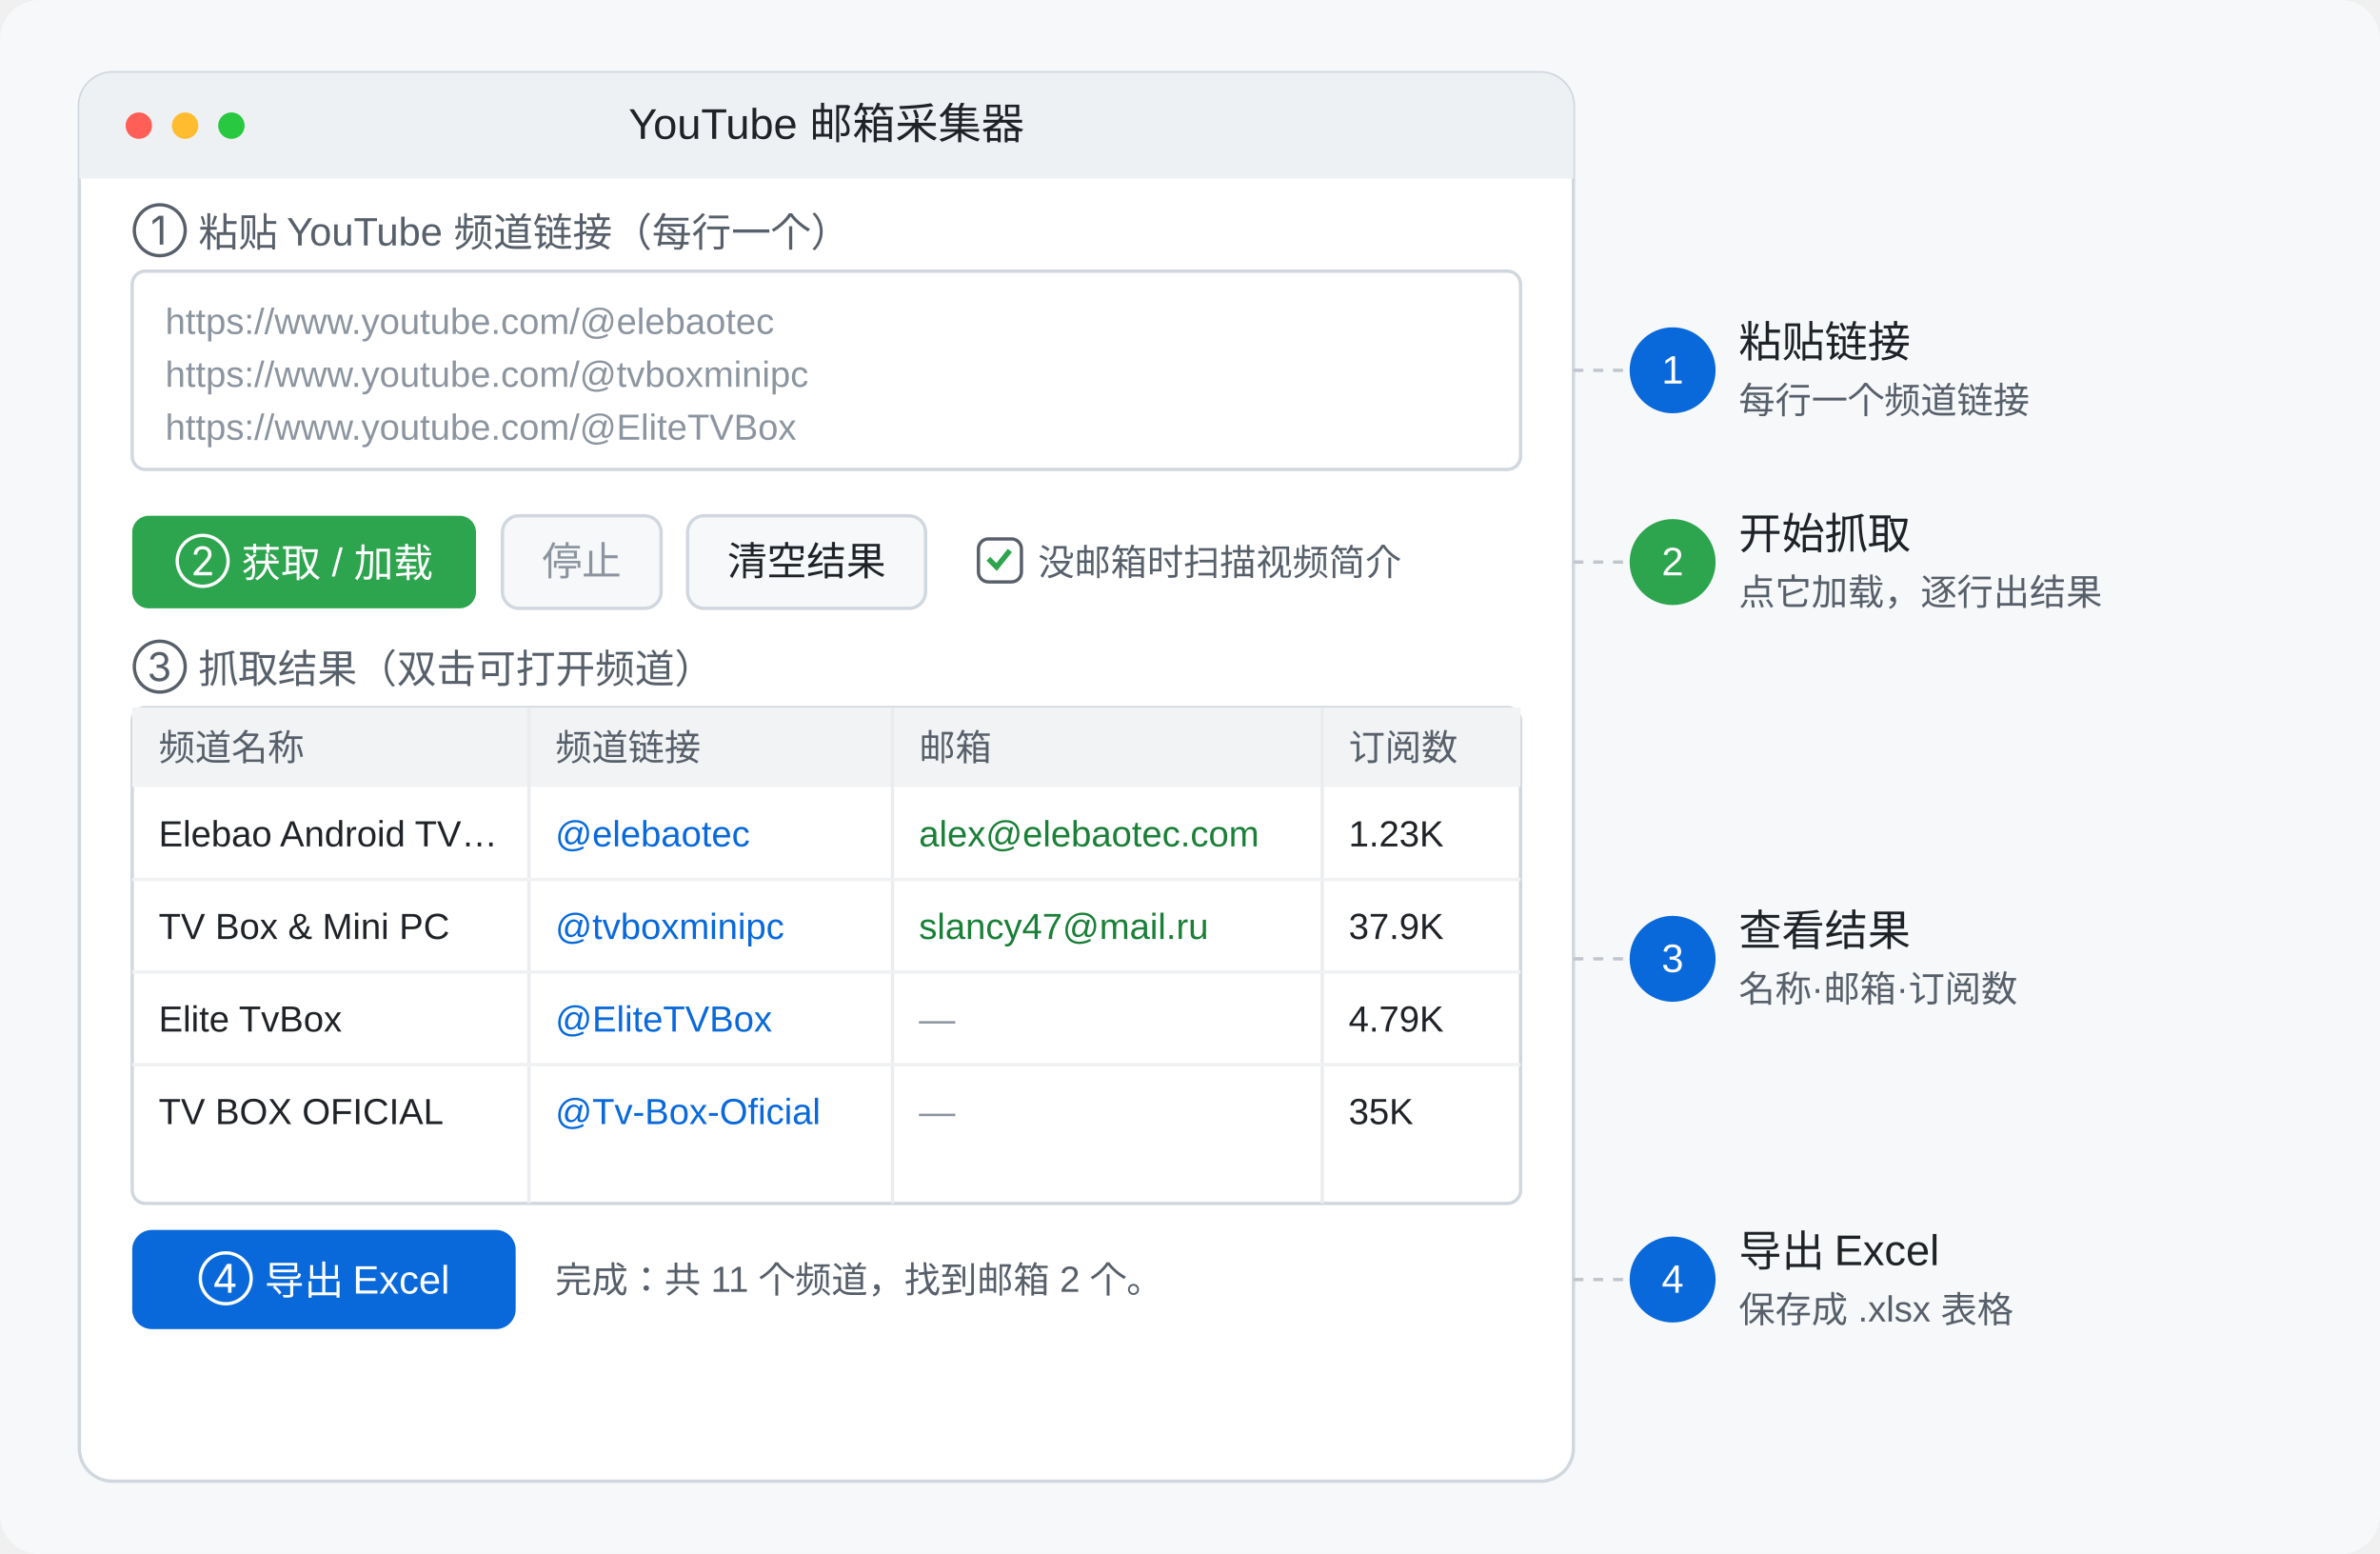
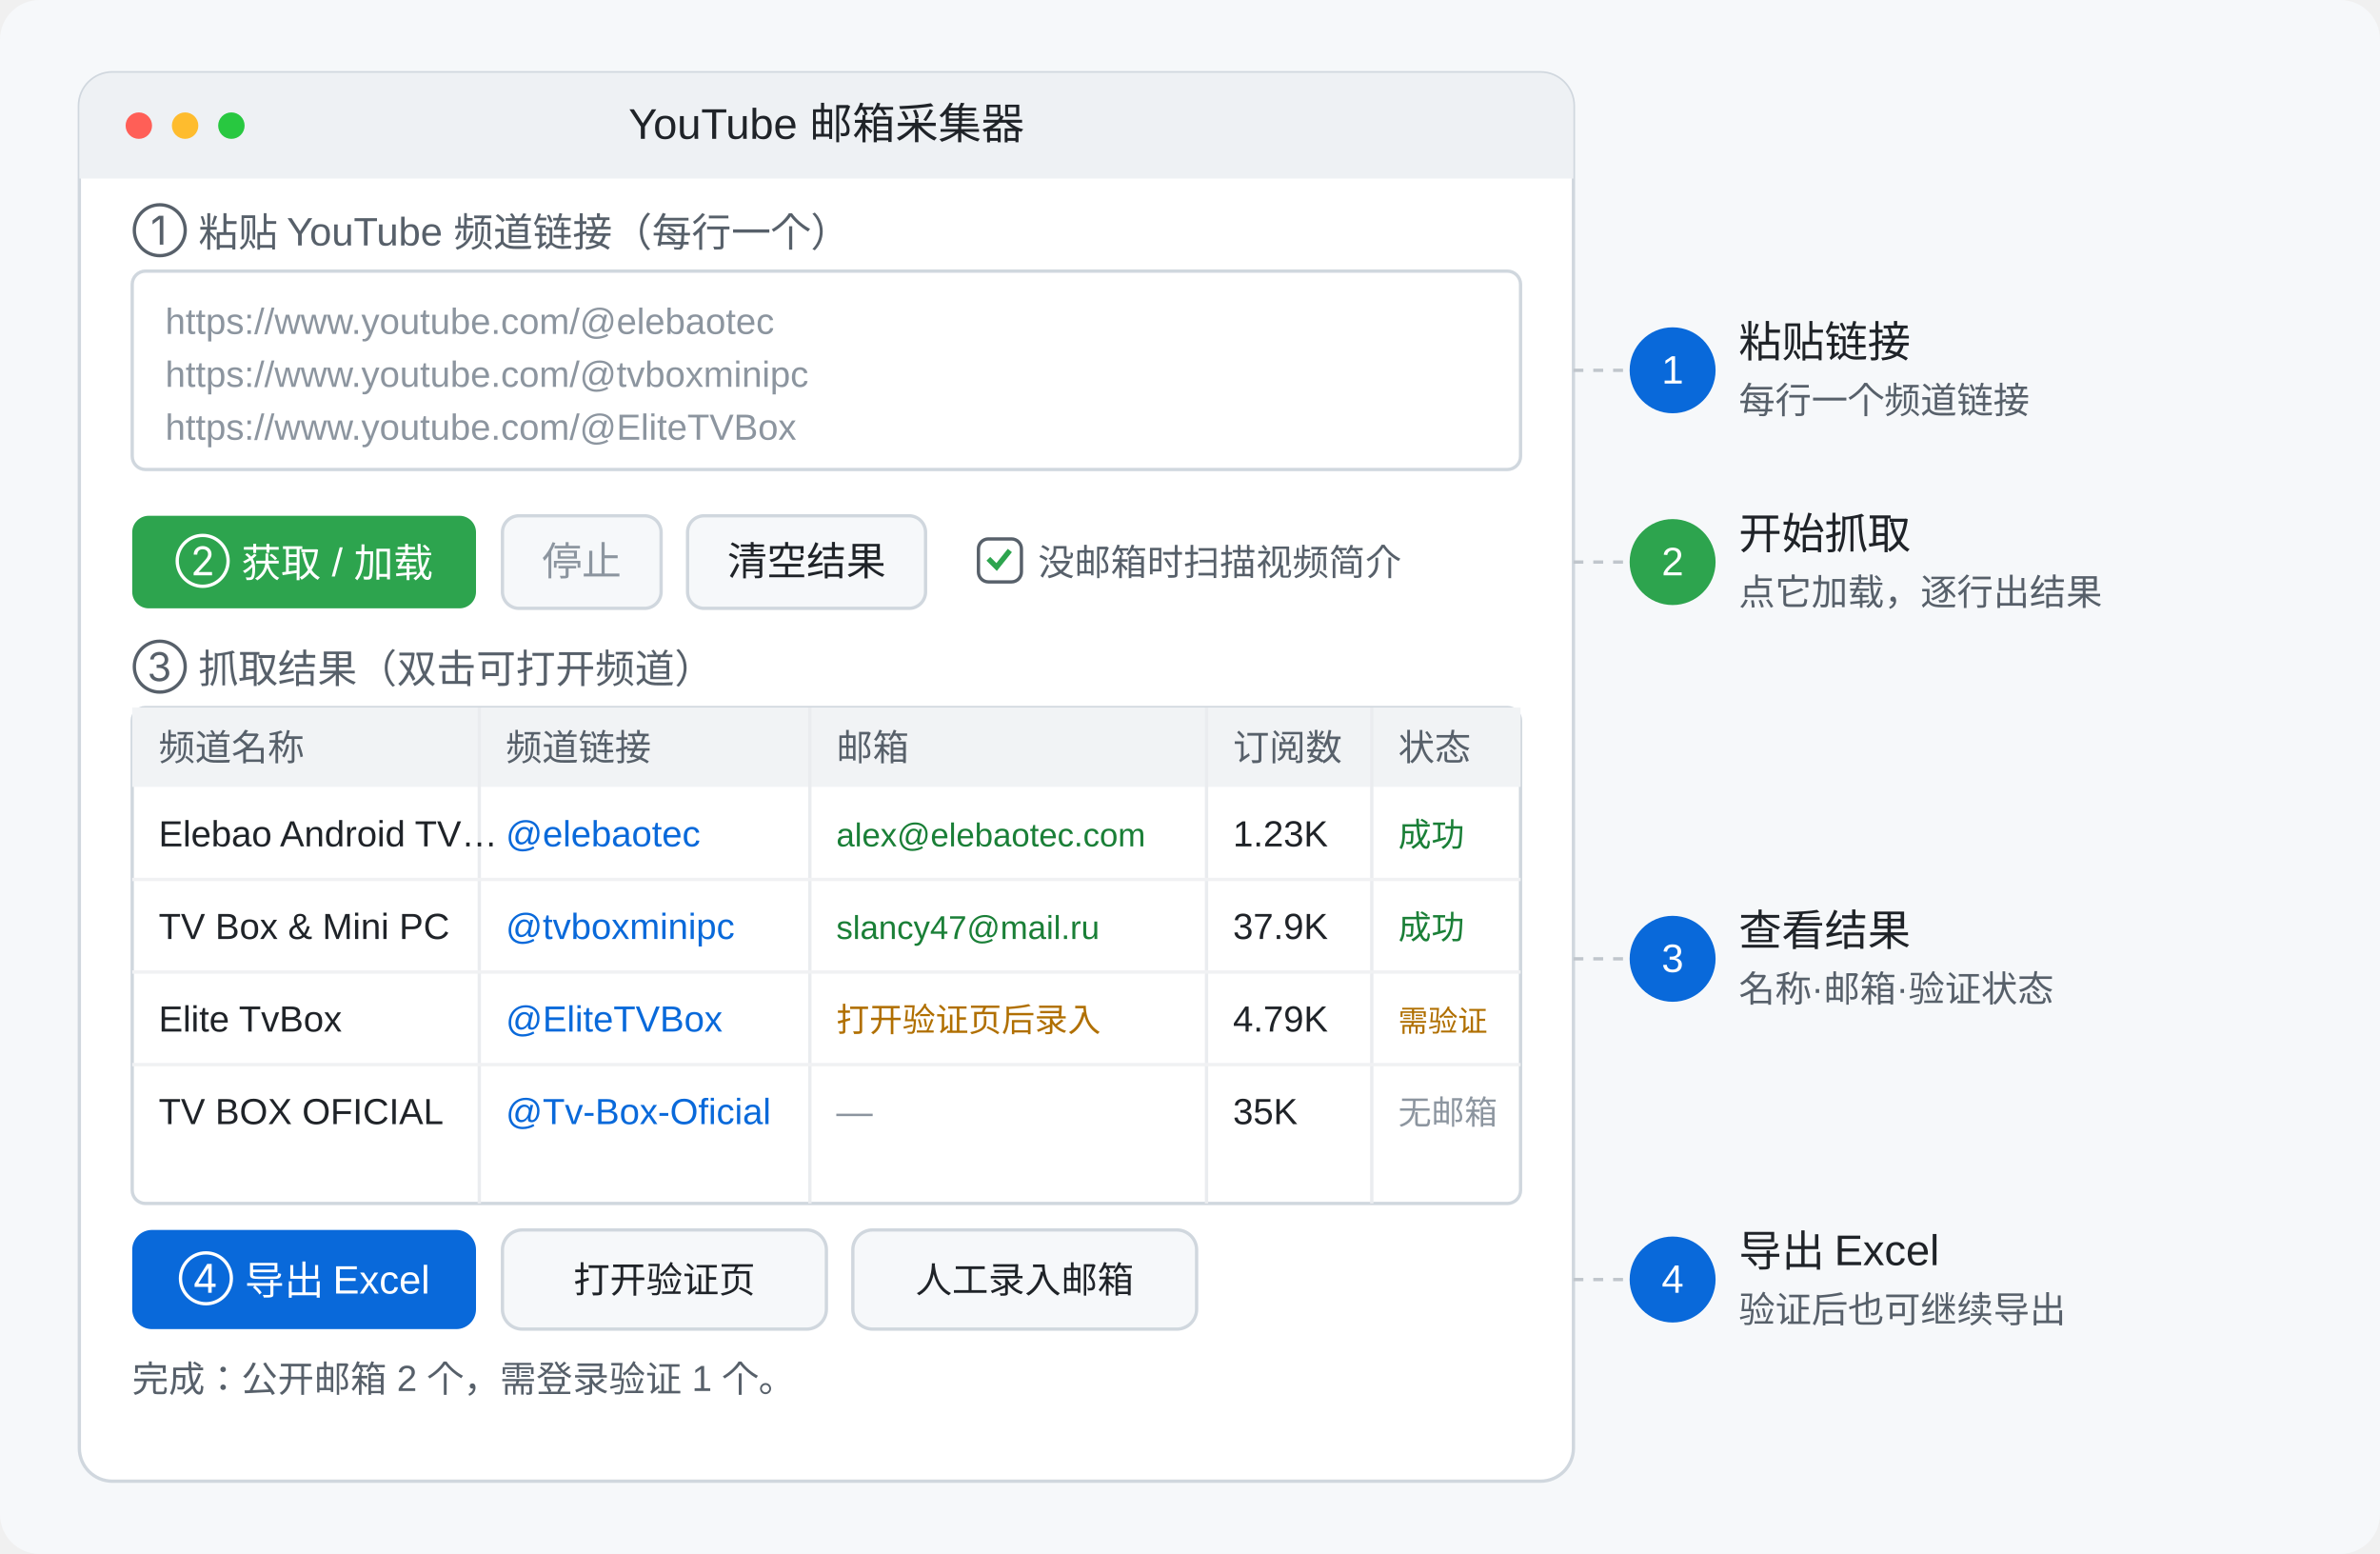
<svg xmlns="http://www.w3.org/2000/svg" viewBox="0 0 720 470" role="img" font-family="-apple-system, 'PingFang SC', 'Microsoft YaHei', 'Helvetica Neue', Arial, sans-serif">
  <rect x="0" y="0" width="720" height="470" rx="12" fill="#f6f8fa" />
  <rect x="24" y="22" width="452" height="426" rx="10" fill="#ffffff" stroke="#d0d7de" />
  <path d="M24 32 a10 10 0 0 1 10 -10 h432 a10 10 0 0 1 10 10 v22 h-452 z" fill="#eef1f4" />
  <circle cx="42" cy="38" r="4" fill="#ff5f57" />
  <circle cx="56" cy="38" r="4" fill="#febc2e" />
  <circle cx="70" cy="38" r="4" fill="#28c840" />
  <text x="250" y="42" text-anchor="middle" font-size="13" fill="#1f2328">YouTube 邮箱采集器</text>
  <text x="40" y="74" font-size="12" fill="#57606a">① 粘贴 YouTube 频道链接（每行一个）</text>
  <rect x="40" y="82" width="420" height="60" rx="4" fill="#ffffff" stroke="#d0d7de" />
  <text x="50" y="101" font-size="11" fill="#8c959f">https://www.youtube.com/@elebaotec</text>
  <text x="50" y="117" font-size="11" fill="#8c959f">https://www.youtube.com/@tvboxminipc</text>
  <text x="50" y="133" font-size="11" fill="#8c959f">https://www.youtube.com/@EliteTVBox</text>
  <rect x="40" y="156" width="104" height="28" rx="5" fill="#2da44e" />
  <text x="92" y="174" text-anchor="middle" font-size="12" fill="#ffffff">② 获取 / 加载</text>
  <rect x="152" y="156" width="48" height="28" rx="5" fill="#f6f8fa" stroke="#d0d7de" />
  <text x="176" y="174" text-anchor="middle" font-size="12" fill="#8c959f">停止</text>
  <rect x="208" y="156" width="72" height="28" rx="5" fill="#f6f8fa" stroke="#d0d7de" />
  <text x="244" y="174" text-anchor="middle" font-size="12" fill="#1f2328">清空结果</text>
  <rect x="296" y="163" width="13" height="13" rx="3" fill="#ffffff" stroke="#57606a" />
  <path d="M299 169 l2.5 2.5 l4 -5" fill="none" stroke="#2da44e" stroke-width="1.6" />
  <text x="314" y="174" font-size="11" fill="#57606a">没邮箱时扫描视频简介</text>
  <text x="40" y="206" font-size="12" fill="#57606a">③ 抓取结果（双击可打开频道）</text>
  <rect x="40" y="214" width="420" height="150" rx="4" fill="#ffffff" stroke="#d0d7de" />
  <rect x="40" y="214" width="420" height="24" fill="#f1f3f5" />
-   <line x1="160" y1="214" x2="160" y2="364" stroke="#eaecef" />
-   <line x1="270" y1="214" x2="270" y2="364" stroke="#eaecef" />
-   <line x1="400" y1="214" x2="400" y2="364" stroke="#eaecef" />
+   <line x1="145" y1="214" x2="145" y2="364" stroke="#eaecef" />
+   <line x1="245" y1="214" x2="245" y2="364" stroke="#eaecef" />
+   <line x1="365" y1="214" x2="365" y2="364" stroke="#eaecef" />
+   <line x1="415" y1="214" x2="415" y2="364" stroke="#eaecef" />
  <text x="48" y="230" font-size="11" font-weight="500" fill="#57606a">频道名称</text>
-   <text x="168" y="230" font-size="11" font-weight="500" fill="#57606a">频道链接</text>
-   <text x="278" y="230" font-size="11" font-weight="500" fill="#57606a">邮箱</text>
-   <text x="408" y="230" font-size="11" font-weight="500" fill="#57606a">订阅数</text>
+   <text x="153" y="230" font-size="11" font-weight="500" fill="#57606a">频道链接</text>
+   <text x="253" y="230" font-size="11" font-weight="500" fill="#57606a">邮箱</text>
+   <text x="373" y="230" font-size="11" font-weight="500" fill="#57606a">订阅数</text>
+   <text x="423" y="230" font-size="11" font-weight="500" fill="#57606a">状态</text>
  <line x1="40" y1="266" x2="460" y2="266" stroke="#f0f1f3" />
  <line x1="40" y1="294" x2="460" y2="294" stroke="#f0f1f3" />
  <line x1="40" y1="322" x2="460" y2="322" stroke="#f0f1f3" />
  <text x="48" y="256" font-size="11" fill="#1f2328">Elebao Android TV…</text>
-   <text x="168" y="256" font-size="11" fill="#0969da">@elebaotec</text>
-   <text x="278" y="256" font-size="11" fill="#1a7f37">alex@elebaotec.com</text>
-   <text x="408" y="256" font-size="11" fill="#1f2328">1.23K</text>
+   <text x="153" y="256" font-size="11" fill="#0969da">@elebaotec</text>
+   <text x="253" y="256" font-size="10" fill="#1a7f37">alex@elebaotec.com</text>
+   <text x="373" y="256" font-size="11" fill="#1f2328">1.23K</text>
+   <text x="423" y="256" font-size="10" fill="#1a7f37">成功</text>
  <text x="48" y="284" font-size="11" fill="#1f2328">TV Box &amp; Mini PC</text>
-   <text x="168" y="284" font-size="11" fill="#0969da">@tvboxminipc</text>
-   <text x="278" y="284" font-size="11" fill="#1a7f37">slancy47@mail.ru</text>
-   <text x="408" y="284" font-size="11" fill="#1f2328">37.9K</text>
+   <text x="153" y="284" font-size="11" fill="#0969da">@tvboxminipc</text>
+   <text x="253" y="284" font-size="10" fill="#1a7f37">slancy47@mail.ru</text>
+   <text x="373" y="284" font-size="11" fill="#1f2328">37.9K</text>
+   <text x="423" y="284" font-size="10" fill="#1a7f37">成功</text>
  <text x="48" y="312" font-size="11" fill="#1f2328">Elite TvBox</text>
-   <text x="168" y="312" font-size="11" fill="#0969da">@EliteTVBox</text>
-   <text x="278" y="312" font-size="11" fill="#8c959f">—</text>
-   <text x="408" y="312" font-size="11" fill="#1f2328">4.79K</text>
+   <text x="153" y="312" font-size="11" fill="#0969da">@EliteTVBox</text>
+   <text x="253" y="312" font-size="10" fill="#b06f00">打开验证页后录入</text>
+   <text x="373" y="312" font-size="11" fill="#1f2328">4.79K</text>
+   <text x="423" y="312" font-size="9" fill="#b06f00">需验证</text>
  <text x="48" y="340" font-size="11" fill="#1f2328">TV BOX OFICIAL</text>
-   <text x="168" y="340" font-size="11" fill="#0969da">@Tv-Box-Oficial</text>
-   <text x="278" y="340" font-size="11" fill="#8c959f">—</text>
-   <text x="408" y="340" font-size="11" fill="#1f2328">35K</text>
-   <rect x="40" y="372" width="116" height="30" rx="6" fill="#0969da" />
-   <text x="98" y="391" text-anchor="middle" font-size="12" fill="#ffffff">④ 导出 Excel</text>
-   <text x="168" y="391" font-size="11" fill="#57606a">完成：共 11 个频道，找到邮箱 2 个。</text>
+   <text x="153" y="340" font-size="11" fill="#0969da">@Tv-Box-Oficial</text>
+   <text x="253" y="340" font-size="11" fill="#8c959f">—</text>
+   <text x="373" y="340" font-size="11" fill="#1f2328">35K</text>
+   <text x="423" y="340" font-size="10" fill="#8c959f">无邮箱</text>
+   <rect x="40" y="372" width="104" height="30" rx="6" fill="#0969da" />
+   <text x="92" y="391" text-anchor="middle" font-size="12" fill="#ffffff">④ 导出 Excel</text>
+   <rect x="152" y="372" width="98" height="30" rx="6" fill="#f6f8fa" stroke="#d0d7de" />
+   <text x="201" y="391" text-anchor="middle" font-size="11" fill="#1f2328">打开验证页</text>
+   <rect x="258" y="372" width="104" height="30" rx="6" fill="#f6f8fa" stroke="#d0d7de" />
+   <text x="310" y="391" text-anchor="middle" font-size="11" fill="#1f2328">人工录入邮箱</text>
+   <text x="40" y="421" font-size="11" fill="#57606a">完成：公开邮箱 2 个，需登录验证 1 个。</text>
  <line x1="476" y1="112" x2="494" y2="112" stroke="#c0c6cc" stroke-dasharray="3 3" />
  <circle cx="506" cy="112" r="13" fill="#0969da" />
  <text x="506" y="116" text-anchor="middle" font-size="12" fill="#ffffff">1</text>
  <text x="526" y="108" font-size="13" fill="#1f2328">粘贴链接</text>
  <text x="526" y="125" font-size="11" fill="#57606a">每行一个频道链接</text>
  <line x1="476" y1="170" x2="494" y2="170" stroke="#c0c6cc" stroke-dasharray="3 3" />
  <circle cx="506" cy="170" r="13" fill="#2da44e" />
  <text x="506" y="174" text-anchor="middle" font-size="12" fill="#ffffff">2</text>
  <text x="526" y="166" font-size="13" fill="#1f2328">开始抓取</text>
  <text x="526" y="183" font-size="11" fill="#57606a">点它加载，逐行出结果</text>
  <line x1="476" y1="290" x2="494" y2="290" stroke="#c0c6cc" stroke-dasharray="3 3" />
  <circle cx="506" cy="290" r="13" fill="#0969da" />
  <text x="506" y="294" text-anchor="middle" font-size="12" fill="#ffffff">3</text>
  <text x="526" y="286" font-size="13" fill="#1f2328">查看结果</text>
-   <text x="526" y="303" font-size="11" fill="#57606a">名称·邮箱·订阅数</text>
+   <text x="526" y="303" font-size="11" fill="#57606a">名称·邮箱·验证状态</text>
  <line x1="476" y1="387" x2="494" y2="387" stroke="#c0c6cc" stroke-dasharray="3 3" />
  <circle cx="506" cy="387" r="13" fill="#0969da" />
  <text x="506" y="391" text-anchor="middle" font-size="12" fill="#ffffff">4</text>
  <text x="526" y="383" font-size="13" fill="#1f2328">导出 Excel</text>
-   <text x="526" y="400" font-size="11" fill="#57606a">保存成 .xlsx 表格</text>
+   <text x="526" y="400" font-size="11" fill="#57606a">验证后也可继续导出</text>
</svg>
